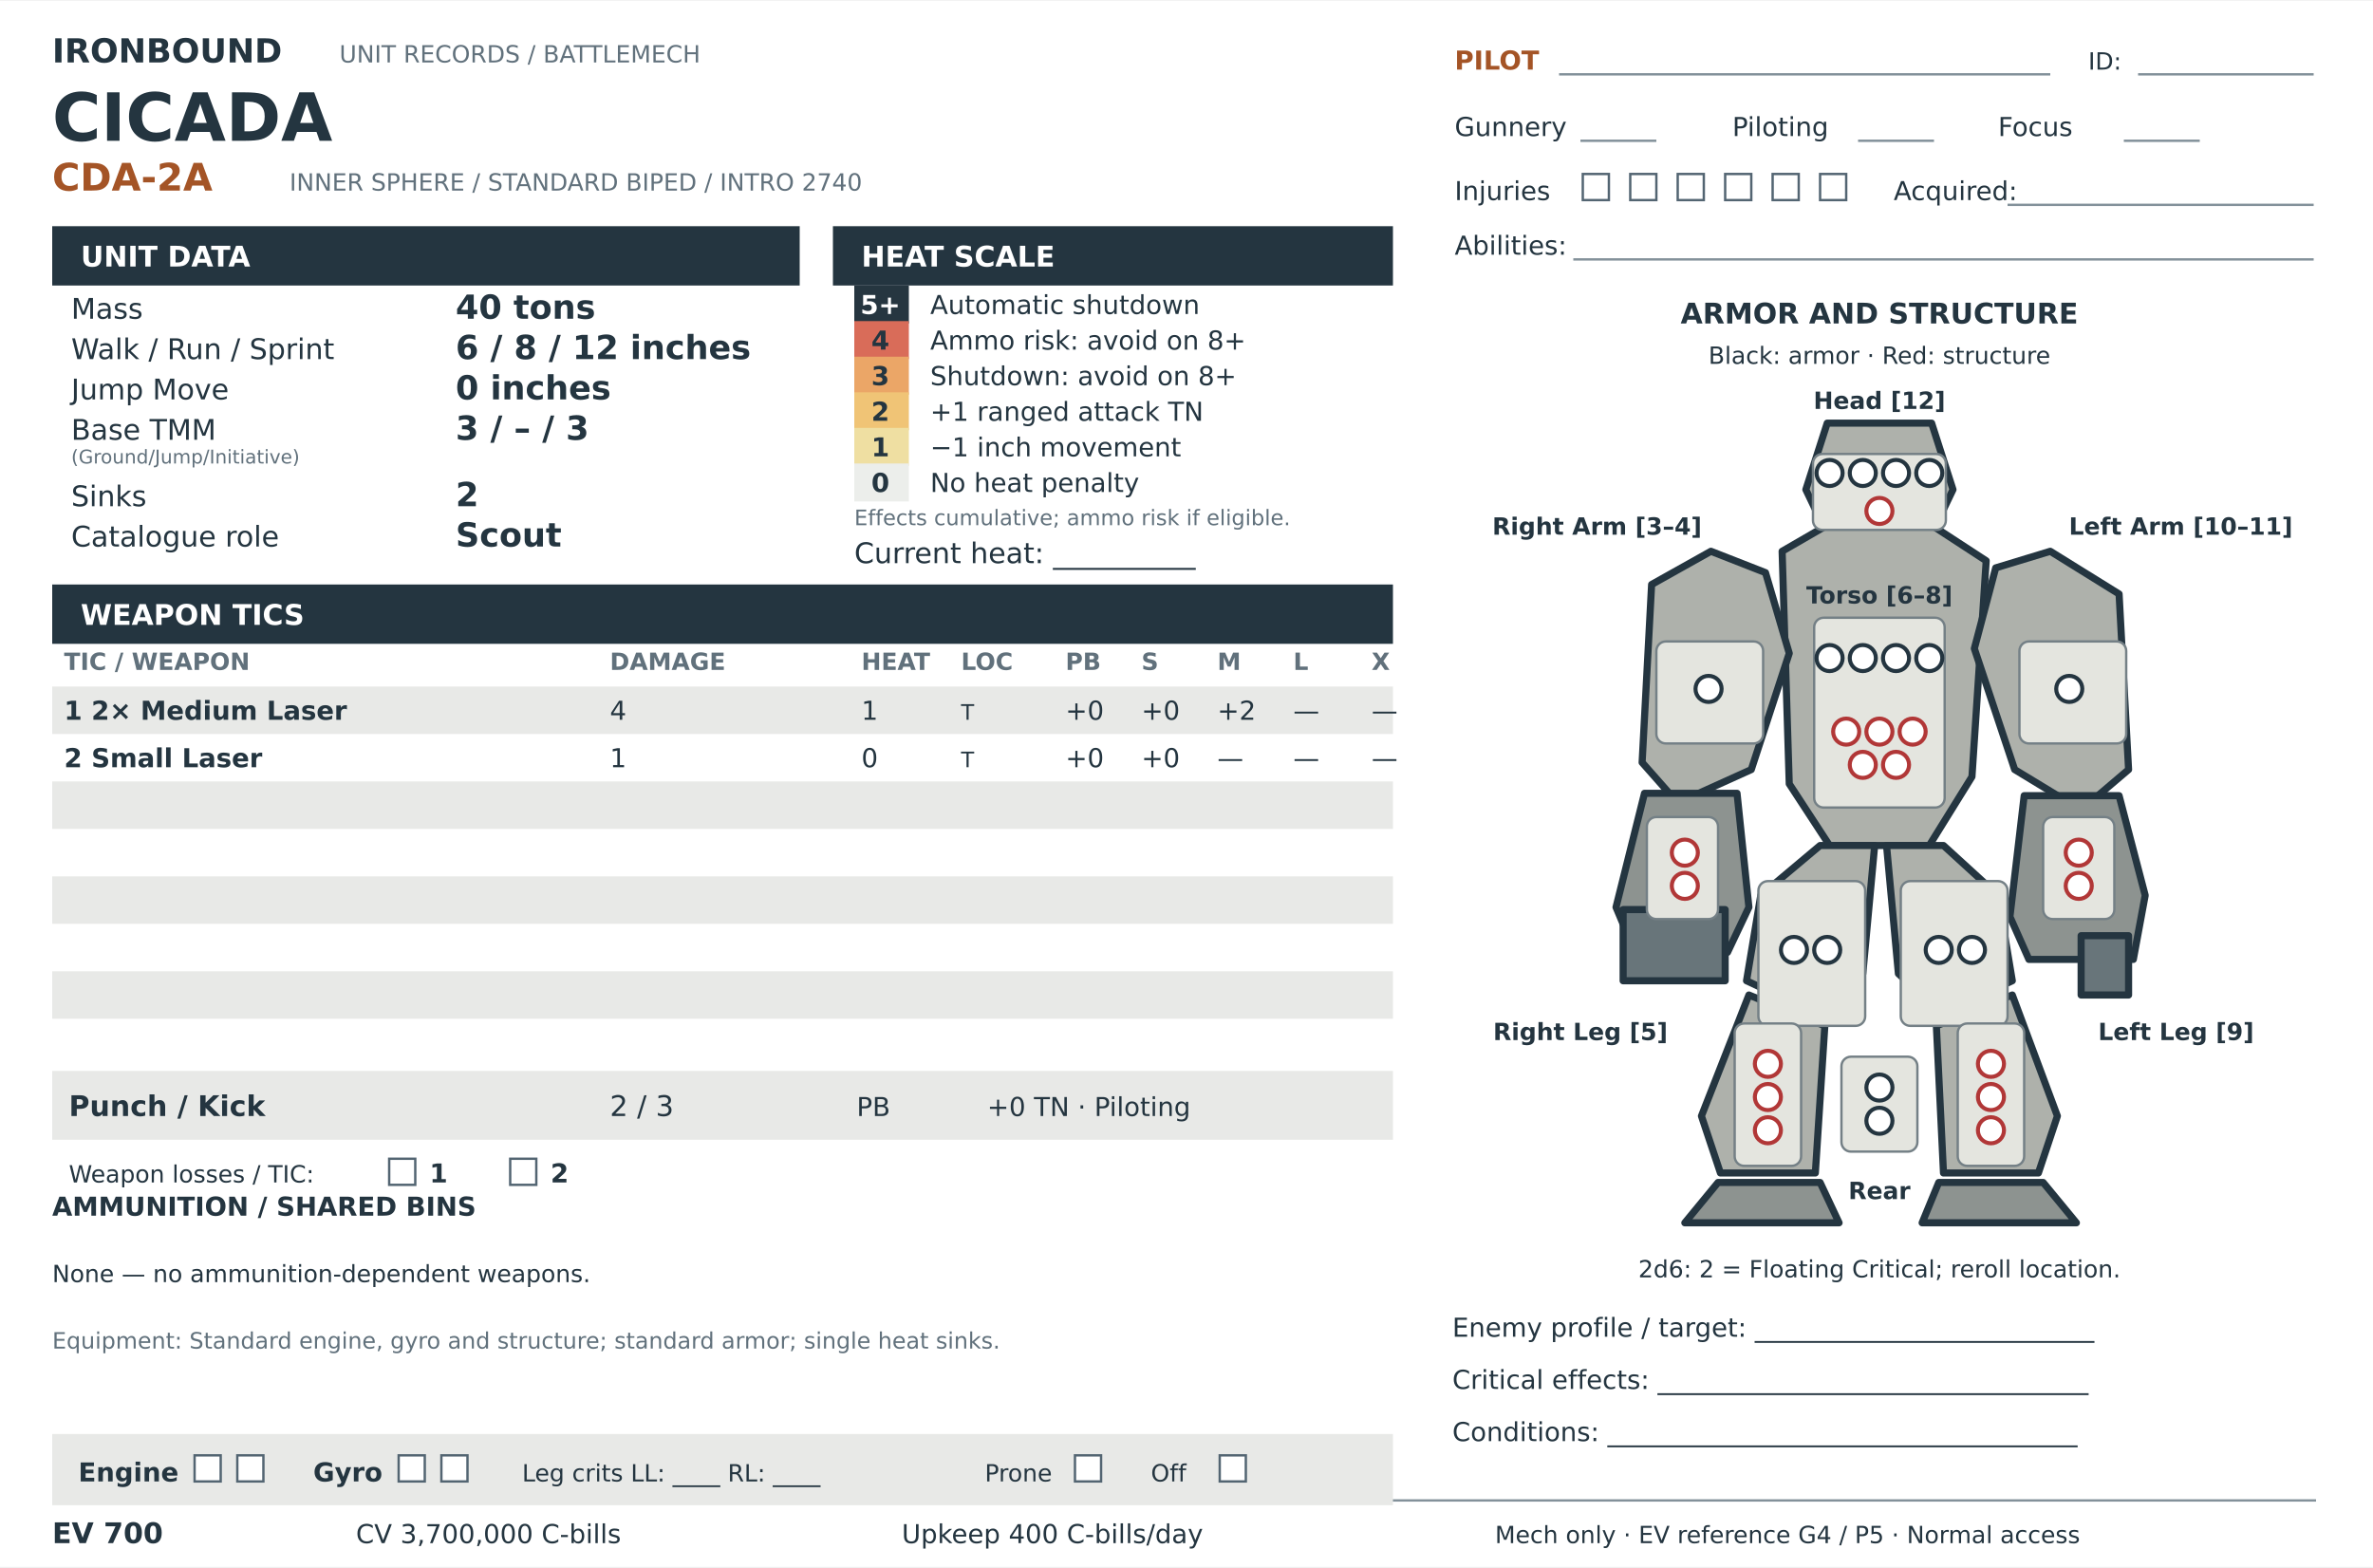
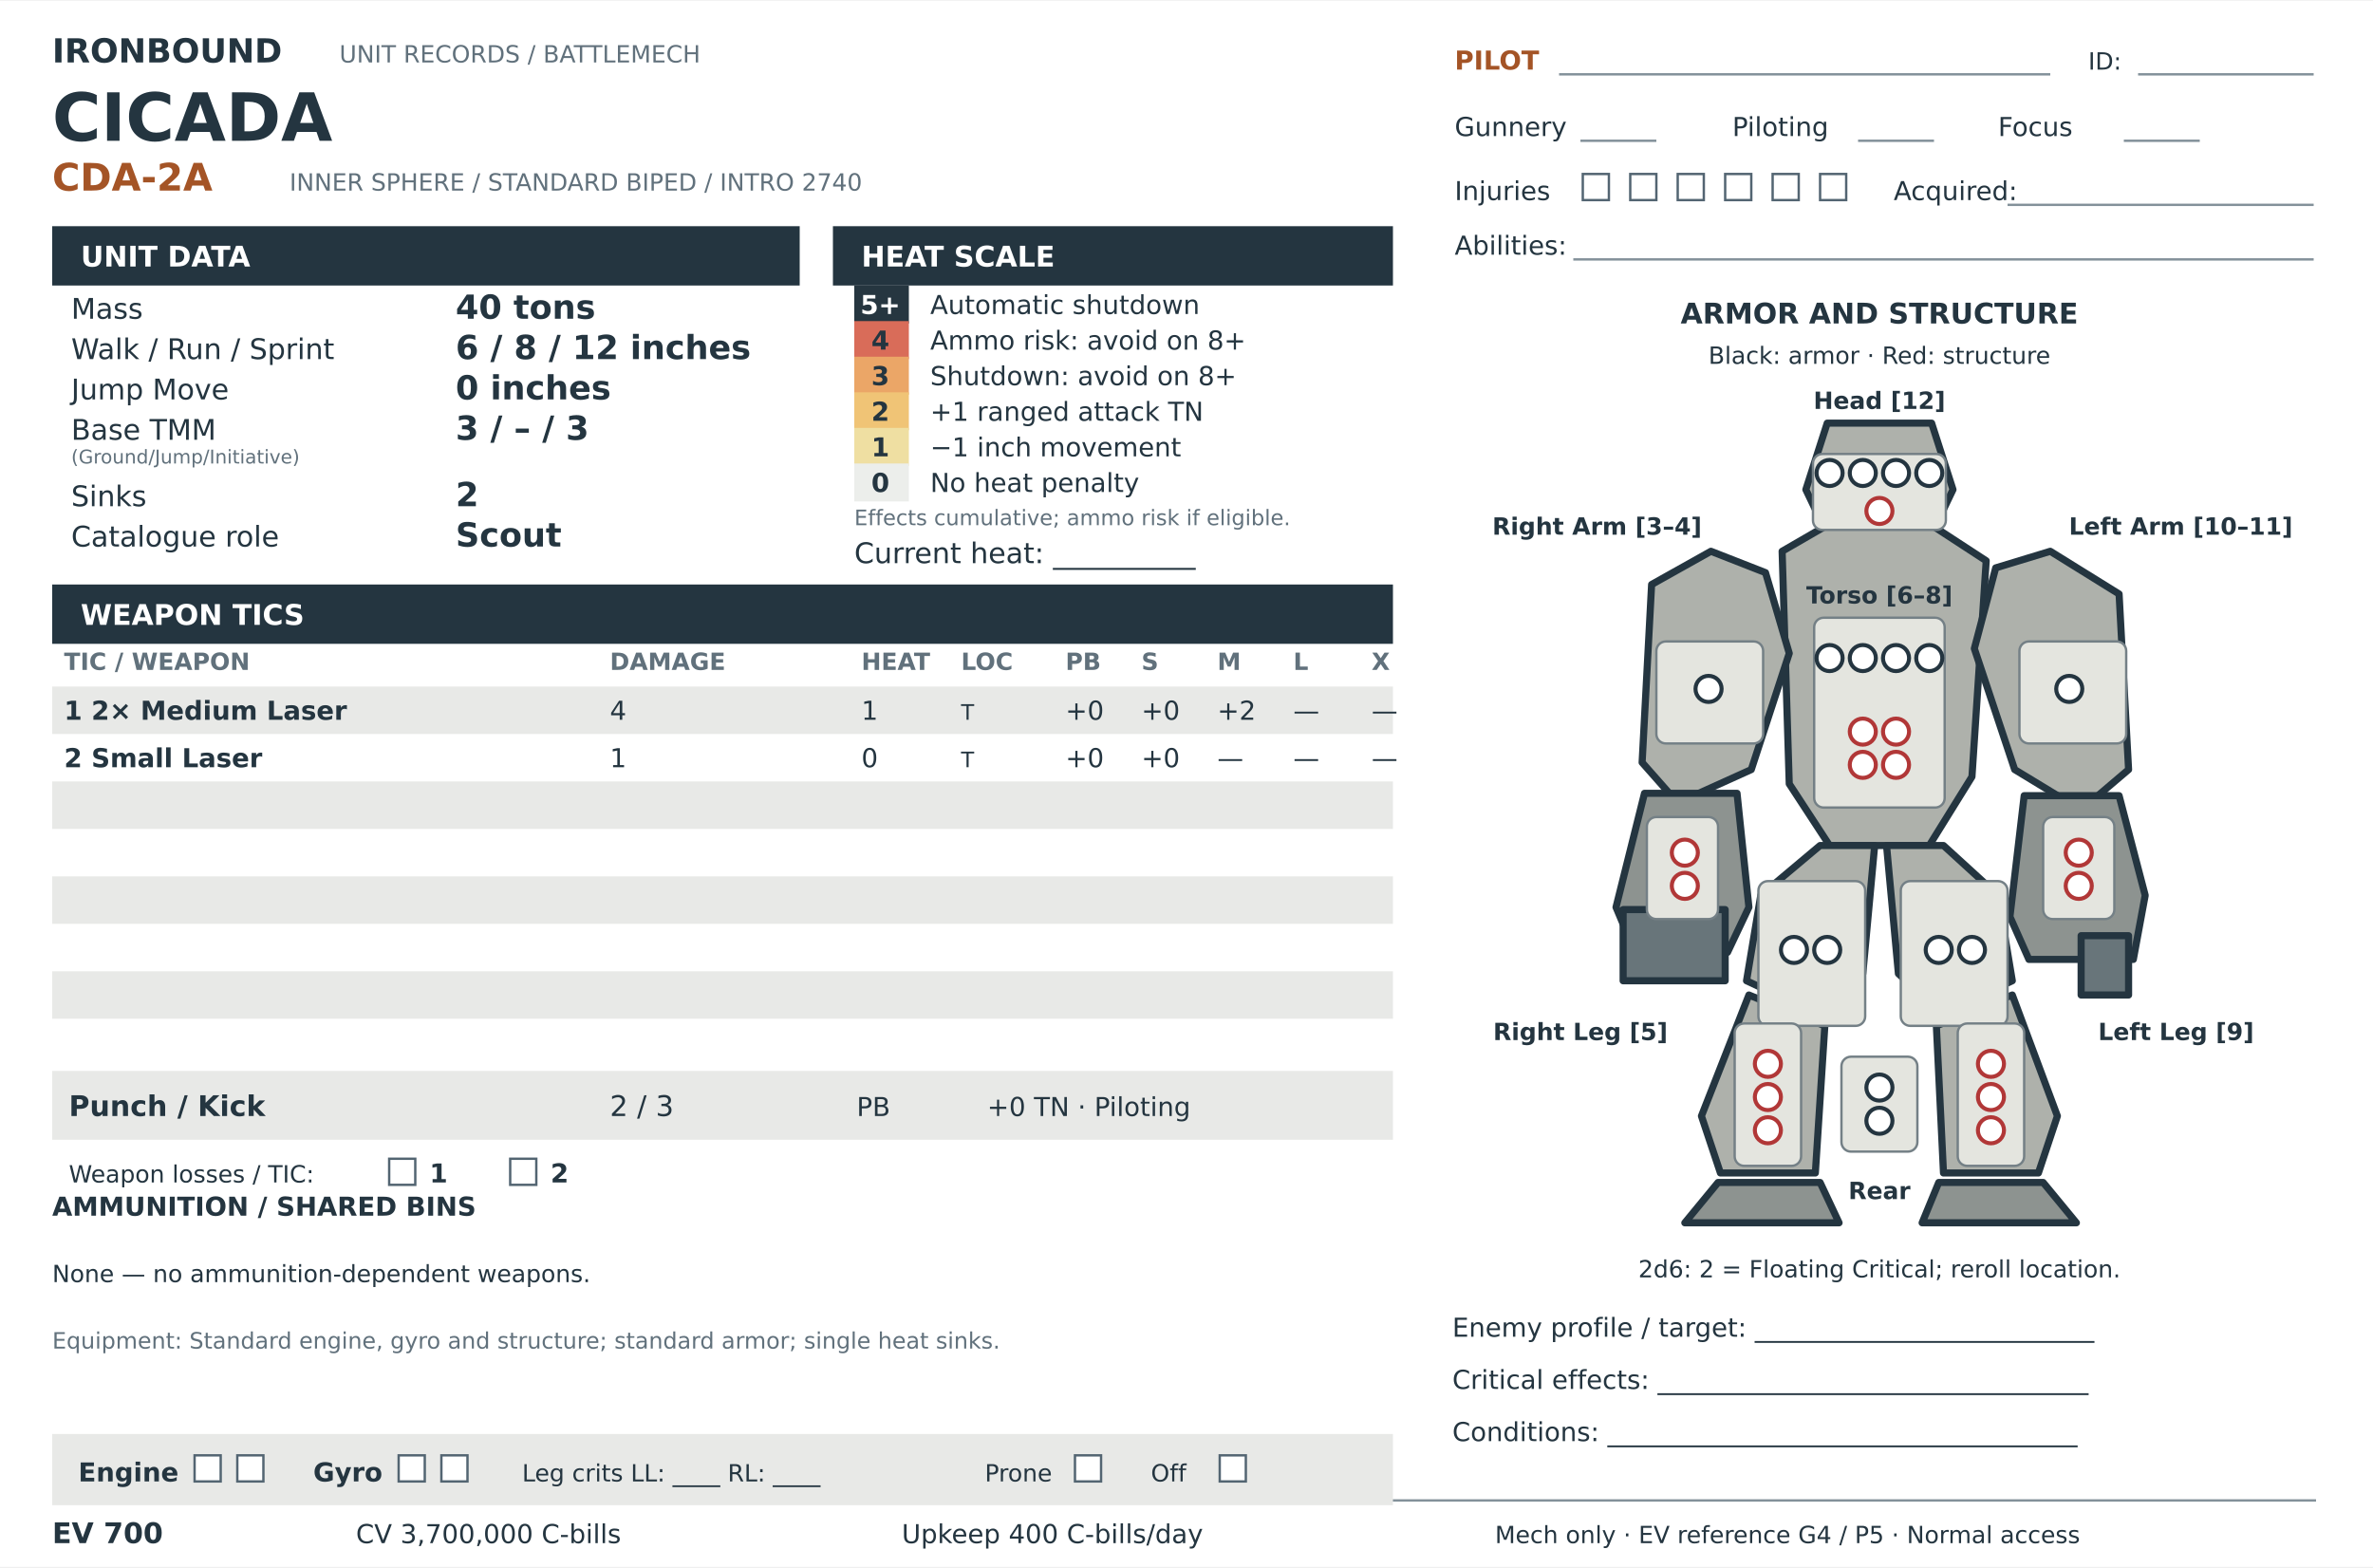
<svg xmlns="http://www.w3.org/2000/svg" width="277mm" height="183mm" viewBox="0 0 1000 660" role="img" aria-labelledby="title desc">
  <g font-family="Arial, Helvetica, sans-serif">
    <rect x="0" y="0" width="1000" height="660" rx="0" fill="#fff" stroke="none" />
    <text x="22" y="26" font-family="DejaVu Sans, Arial, sans-serif" font-size="14" font-weight="bold" fill="#243540" text-anchor="start">IRONBOUND</text>
    <text x="143" y="26" font-family="DejaVu Sans, Arial, sans-serif" font-size="10" fill="#61717c" text-anchor="start">UNIT RECORDS / BATTLEMECH</text>
    <text x="22" y="59" font-family="DejaVu Sans, Arial, sans-serif" font-size="28" font-weight="bold" fill="#243540" text-anchor="start">CICADA</text>
    <text x="22" y="80" font-family="DejaVu Sans, Arial, sans-serif" font-size="16" font-weight="bold" fill="#a45426" text-anchor="start">CDA-2A</text>
    <text x="122" y="80" font-family="DejaVu Sans, Arial, sans-serif" font-size="10" fill="#61717c" text-anchor="start">INNER SPHERE / STANDARD BIPED / INTRO 2740</text>
    <text x="613" y="29" font-family="DejaVu Sans, Arial, sans-serif" font-size="11" font-weight="bold" fill="#a45426" text-anchor="start">PILOT</text>
    <path d="M657 31H864" fill="none" stroke="#83919a" />
    <text x="880" y="29" font-family="DejaVu Sans, Arial, sans-serif" font-size="10" fill="#243540" text-anchor="start">ID:</text>
    <path d="M901 31H975" fill="none" stroke="#83919a" />
    <text x="613" y="57" font-family="DejaVu Sans, Arial, sans-serif" font-size="11" fill="#243540" text-anchor="start">Gunnery</text>
    <path d="M666 59H698" fill="none" stroke="#83919a" />
    <text x="730" y="57" font-family="DejaVu Sans, Arial, sans-serif" font-size="11" fill="#243540" text-anchor="start">Piloting</text>
    <path d="M783 59H815" fill="none" stroke="#83919a" />
    <text x="842" y="57" font-family="DejaVu Sans, Arial, sans-serif" font-size="11" fill="#243540" text-anchor="start">Focus</text>
    <path d="M895 59H927" fill="none" stroke="#83919a" />
    <text x="613" y="84" font-family="DejaVu Sans, Arial, sans-serif" font-size="11" fill="#243540" text-anchor="start">Injuries</text>
    <rect x="667" y="73" width="11" height="11" rx="0" fill="#fff" stroke="#536572" />
    <rect x="687" y="73" width="11" height="11" rx="0" fill="#fff" stroke="#536572" />
    <rect x="707" y="73" width="11" height="11" rx="0" fill="#fff" stroke="#536572" />
    <rect x="727" y="73" width="11" height="11" rx="0" fill="#fff" stroke="#536572" />
    <rect x="747" y="73" width="11" height="11" rx="0" fill="#fff" stroke="#536572" />
    <rect x="767" y="73" width="11" height="11" rx="0" fill="#fff" stroke="#536572" />
    <text x="798" y="84" font-family="DejaVu Sans, Arial, sans-serif" font-size="11" fill="#243540" text-anchor="start">Acquired:</text>
    <path d="M846 86H975" fill="none" stroke="#83919a" />
    <text x="613" y="107" font-family="DejaVu Sans, Arial, sans-serif" font-size="11" fill="#243540" text-anchor="start">Abilities:</text>
    <path d="M663 109H975" fill="none" stroke="#83919a" />
    <rect x="22" y="95" width="315" height="25" rx="0" fill="#243540" stroke="none" />
    <text x="34" y="112" font-family="DejaVu Sans, Arial, sans-serif" font-size="12" font-weight="bold" fill="#fff" text-anchor="start">UNIT DATA</text>
    <rect x="351" y="95" width="236" height="25" rx="0" fill="#243540" stroke="none" />
    <text x="363" y="112" font-family="DejaVu Sans, Arial, sans-serif" font-size="12" font-weight="bold" fill="#fff" text-anchor="start">HEAT SCALE</text>
    <text x="30" y="134" font-family="DejaVu Sans, Arial, sans-serif" font-size="12" fill="#243540" text-anchor="start">Mass</text>
    <text x="192" y="134" font-family="DejaVu Sans, Arial, sans-serif" font-size="14" font-weight="bold" fill="#243540" text-anchor="start">40 tons</text>
    <text x="30" y="151" font-family="DejaVu Sans, Arial, sans-serif" font-size="12" fill="#243540" text-anchor="start">Walk / Run / Sprint</text>
    <text x="192" y="151" font-family="DejaVu Sans, Arial, sans-serif" font-size="14" font-weight="bold" fill="#243540" text-anchor="start">6 / 8 / 12 inches</text>
    <text x="30" y="168" font-family="DejaVu Sans, Arial, sans-serif" font-size="12" fill="#243540" text-anchor="start">Jump Move</text>
    <text x="192" y="168" font-family="DejaVu Sans, Arial, sans-serif" font-size="14" font-weight="bold" fill="#243540" text-anchor="start">0 inches</text>
    <text x="30" y="185" font-family="DejaVu Sans, Arial, sans-serif" font-size="12" fill="#243540" text-anchor="start">Base TMM</text>
    <text x="30" y="195" font-family="DejaVu Sans, Arial, sans-serif" font-size="8" fill="#61717c" text-anchor="start">(Ground/Jump/Initiative)</text>
    <text x="192" y="185" font-family="DejaVu Sans, Arial, sans-serif" font-size="14" font-weight="bold" fill="#243540" text-anchor="start">3 / – / 3</text>
    <text x="30" y="213" font-family="DejaVu Sans, Arial, sans-serif" font-size="12" fill="#243540" text-anchor="start">Sinks</text>
    <text x="192" y="213" font-family="DejaVu Sans, Arial, sans-serif" font-size="14" font-weight="bold" fill="#243540" text-anchor="start">2</text>
    <text x="30" y="230" font-family="DejaVu Sans, Arial, sans-serif" font-size="12" fill="#243540" text-anchor="start">Catalogue role</text>
    <text x="192" y="230" font-family="DejaVu Sans, Arial, sans-serif" font-size="14" font-weight="bold" fill="#243540" text-anchor="start">Scout</text>
    <rect x="360" y="120" width="23" height="16" rx="0" fill="#263640" stroke="none" />
    <text x="371" y="132" font-family="DejaVu Sans, Arial, sans-serif" font-size="11" font-weight="bold" fill="#fff" text-anchor="middle">5+</text>
    <text x="392" y="132" font-family="DejaVu Sans, Arial, sans-serif" font-size="11" fill="#243540" text-anchor="start">Automatic shutdown</text>
    <rect x="360" y="135" width="23" height="16" rx="0" fill="#d96c59" stroke="none" />
    <text x="371" y="147" font-family="DejaVu Sans, Arial, sans-serif" font-size="11" font-weight="bold" fill="#243540" text-anchor="middle">4</text>
    <text x="392" y="147" font-family="DejaVu Sans, Arial, sans-serif" font-size="11" fill="#243540" text-anchor="start">Ammo risk: avoid on 8+</text>
    <rect x="360" y="150" width="23" height="16" rx="0" fill="#eba667" stroke="none" />
    <text x="371" y="162" font-family="DejaVu Sans, Arial, sans-serif" font-size="11" font-weight="bold" fill="#243540" text-anchor="middle">3</text>
    <text x="392" y="162" font-family="DejaVu Sans, Arial, sans-serif" font-size="11" fill="#243540" text-anchor="start">Shutdown: avoid on 8+</text>
    <rect x="360" y="165" width="23" height="16" rx="0" fill="#f0c476" stroke="none" />
    <text x="371" y="177" font-family="DejaVu Sans, Arial, sans-serif" font-size="11" font-weight="bold" fill="#243540" text-anchor="middle">2</text>
    <text x="392" y="177" font-family="DejaVu Sans, Arial, sans-serif" font-size="11" fill="#243540" text-anchor="start">+1 ranged attack TN</text>
    <rect x="360" y="180" width="23" height="16" rx="0" fill="#efdfa2" stroke="none" />
    <text x="371" y="192" font-family="DejaVu Sans, Arial, sans-serif" font-size="11" font-weight="bold" fill="#243540" text-anchor="middle">1</text>
    <text x="392" y="192" font-family="DejaVu Sans, Arial, sans-serif" font-size="11" fill="#243540" text-anchor="start">−1 inch movement</text>
    <rect x="360" y="195" width="23" height="16" rx="0" fill="#eceeeb" stroke="none" />
    <text x="371" y="207" font-family="DejaVu Sans, Arial, sans-serif" font-size="11" font-weight="bold" fill="#243540" text-anchor="middle">0</text>
    <text x="392" y="207" font-family="DejaVu Sans, Arial, sans-serif" font-size="11" fill="#243540" text-anchor="start">No heat penalty</text>
    <text x="360" y="221" font-family="DejaVu Sans, Arial, sans-serif" font-size="9" fill="#61717c" text-anchor="start">Effects cumulative; ammo risk if eligible.</text>
    <text x="360" y="237" font-family="DejaVu Sans, Arial, sans-serif" font-size="12" fill="#243540" text-anchor="start">Current heat: __________</text>
    <rect x="22" y="246" width="565" height="25" rx="0" fill="#243540" stroke="none" />
    <text x="34" y="263" font-family="DejaVu Sans, Arial, sans-serif" font-size="12" font-weight="bold" fill="#fff" text-anchor="start">WEAPON TICS</text>
    <text x="27" y="282" font-family="DejaVu Sans, Arial, sans-serif" font-size="10" font-weight="bold" fill="#61717c" text-anchor="start">TIC / WEAPON</text>
    <text x="257" y="282" font-family="DejaVu Sans, Arial, sans-serif" font-size="10" font-weight="bold" fill="#61717c" text-anchor="start">DAMAGE</text>
    <text x="363" y="282" font-family="DejaVu Sans, Arial, sans-serif" font-size="10" font-weight="bold" fill="#61717c" text-anchor="start">HEAT</text>
    <text x="405" y="282" font-family="DejaVu Sans, Arial, sans-serif" font-size="10" font-weight="bold" fill="#61717c" text-anchor="start">LOC</text>
    <text x="449" y="282" font-family="DejaVu Sans, Arial, sans-serif" font-size="10" font-weight="bold" fill="#61717c" text-anchor="start">PB</text>
    <text x="481" y="282" font-family="DejaVu Sans, Arial, sans-serif" font-size="10" font-weight="bold" fill="#61717c" text-anchor="start">S</text>
    <text x="513" y="282" font-family="DejaVu Sans, Arial, sans-serif" font-size="10" font-weight="bold" fill="#61717c" text-anchor="start">M</text>
    <text x="545" y="282" font-family="DejaVu Sans, Arial, sans-serif" font-size="10" font-weight="bold" fill="#61717c" text-anchor="start">L</text>
    <text x="578" y="282" font-family="DejaVu Sans, Arial, sans-serif" font-size="10" font-weight="bold" fill="#61717c" text-anchor="start">X</text>
    <rect x="22" y="289" width="565" height="20" rx="0" fill="#e8e9e7" stroke="none" />
    <text x="27" y="303" font-family="DejaVu Sans, Arial, sans-serif" font-size="11" font-weight="bold" fill="#243540" text-anchor="start">1  2× Medium Laser</text>
    <text x="257" y="303" font-family="DejaVu Sans, Arial, sans-serif" font-size="11" fill="#243540" text-anchor="start">4</text>
    <text x="363" y="303" font-family="DejaVu Sans, Arial, sans-serif" font-size="11" fill="#243540" text-anchor="start">1</text>
    <text x="405" y="303" font-family="DejaVu Sans, Arial, sans-serif" font-size="9" fill="#243540" text-anchor="start">T</text>
    <text x="449" y="303" font-family="DejaVu Sans, Arial, sans-serif" font-size="11" fill="#243540" text-anchor="start">+0</text>
    <text x="481" y="303" font-family="DejaVu Sans, Arial, sans-serif" font-size="11" fill="#243540" text-anchor="start">+0</text>
    <text x="513" y="303" font-family="DejaVu Sans, Arial, sans-serif" font-size="11" fill="#243540" text-anchor="start">+2</text>
    <text x="545" y="303" font-family="DejaVu Sans, Arial, sans-serif" font-size="11" fill="#243540" text-anchor="start">—</text>
    <text x="578" y="303" font-family="DejaVu Sans, Arial, sans-serif" font-size="11" fill="#243540" text-anchor="start">—</text>
    <text x="27" y="323" font-family="DejaVu Sans, Arial, sans-serif" font-size="11" font-weight="bold" fill="#243540" text-anchor="start">2  Small Laser</text>
    <text x="257" y="323" font-family="DejaVu Sans, Arial, sans-serif" font-size="11" fill="#243540" text-anchor="start">1</text>
    <text x="363" y="323" font-family="DejaVu Sans, Arial, sans-serif" font-size="11" fill="#243540" text-anchor="start">0</text>
    <text x="405" y="323" font-family="DejaVu Sans, Arial, sans-serif" font-size="9" fill="#243540" text-anchor="start">T</text>
    <text x="449" y="323" font-family="DejaVu Sans, Arial, sans-serif" font-size="11" fill="#243540" text-anchor="start">+0</text>
    <text x="481" y="323" font-family="DejaVu Sans, Arial, sans-serif" font-size="11" fill="#243540" text-anchor="start">+0</text>
    <text x="513" y="323" font-family="DejaVu Sans, Arial, sans-serif" font-size="11" fill="#243540" text-anchor="start">—</text>
    <text x="545" y="323" font-family="DejaVu Sans, Arial, sans-serif" font-size="11" fill="#243540" text-anchor="start">—</text>
    <text x="578" y="323" font-family="DejaVu Sans, Arial, sans-serif" font-size="11" fill="#243540" text-anchor="start">—</text>
    <rect x="22" y="329" width="565" height="20" rx="0" fill="#e8e9e7" stroke="none" />
    <text x="27" y="343" font-family="DejaVu Sans, Arial, sans-serif" font-size="11" font-weight="bold" fill="#243540" text-anchor="start" />
    <text x="257" y="343" font-family="DejaVu Sans, Arial, sans-serif" font-size="11" fill="#243540" text-anchor="start" />
    <text x="363" y="343" font-family="DejaVu Sans, Arial, sans-serif" font-size="11" fill="#243540" text-anchor="start" />
    <text x="405" y="343" font-family="DejaVu Sans, Arial, sans-serif" font-size="9" fill="#243540" text-anchor="start" />
    <text x="449" y="343" font-family="DejaVu Sans, Arial, sans-serif" font-size="11" fill="#243540" text-anchor="start" />
    <text x="481" y="343" font-family="DejaVu Sans, Arial, sans-serif" font-size="11" fill="#243540" text-anchor="start" />
    <text x="513" y="343" font-family="DejaVu Sans, Arial, sans-serif" font-size="11" fill="#243540" text-anchor="start" />
    <text x="545" y="343" font-family="DejaVu Sans, Arial, sans-serif" font-size="11" fill="#243540" text-anchor="start" />
    <text x="578" y="343" font-family="DejaVu Sans, Arial, sans-serif" font-size="11" fill="#243540" text-anchor="start" />
    <text x="27" y="363" font-family="DejaVu Sans, Arial, sans-serif" font-size="11" font-weight="bold" fill="#243540" text-anchor="start" />
    <text x="257" y="363" font-family="DejaVu Sans, Arial, sans-serif" font-size="11" fill="#243540" text-anchor="start" />
    <text x="363" y="363" font-family="DejaVu Sans, Arial, sans-serif" font-size="11" fill="#243540" text-anchor="start" />
    <text x="405" y="363" font-family="DejaVu Sans, Arial, sans-serif" font-size="9" fill="#243540" text-anchor="start" />
    <text x="449" y="363" font-family="DejaVu Sans, Arial, sans-serif" font-size="11" fill="#243540" text-anchor="start" />
    <text x="481" y="363" font-family="DejaVu Sans, Arial, sans-serif" font-size="11" fill="#243540" text-anchor="start" />
    <text x="513" y="363" font-family="DejaVu Sans, Arial, sans-serif" font-size="11" fill="#243540" text-anchor="start" />
    <text x="545" y="363" font-family="DejaVu Sans, Arial, sans-serif" font-size="11" fill="#243540" text-anchor="start" />
    <text x="578" y="363" font-family="DejaVu Sans, Arial, sans-serif" font-size="11" fill="#243540" text-anchor="start" />
    <rect x="22" y="369" width="565" height="20" rx="0" fill="#e8e9e7" stroke="none" />
    <text x="27" y="383" font-family="DejaVu Sans, Arial, sans-serif" font-size="11" font-weight="bold" fill="#243540" text-anchor="start" />
    <text x="257" y="383" font-family="DejaVu Sans, Arial, sans-serif" font-size="11" fill="#243540" text-anchor="start" />
    <text x="363" y="383" font-family="DejaVu Sans, Arial, sans-serif" font-size="11" fill="#243540" text-anchor="start" />
    <text x="405" y="383" font-family="DejaVu Sans, Arial, sans-serif" font-size="11" fill="#243540" text-anchor="start" />
    <text x="449" y="383" font-family="DejaVu Sans, Arial, sans-serif" font-size="11" fill="#243540" text-anchor="start" />
    <text x="481" y="383" font-family="DejaVu Sans, Arial, sans-serif" font-size="11" fill="#243540" text-anchor="start" />
    <text x="513" y="383" font-family="DejaVu Sans, Arial, sans-serif" font-size="11" fill="#243540" text-anchor="start" />
    <text x="545" y="383" font-family="DejaVu Sans, Arial, sans-serif" font-size="11" fill="#243540" text-anchor="start" />
    <text x="578" y="383" font-family="DejaVu Sans, Arial, sans-serif" font-size="11" fill="#243540" text-anchor="start" />
    <text x="27" y="403" font-family="DejaVu Sans, Arial, sans-serif" font-size="11" font-weight="bold" fill="#243540" text-anchor="start" />
    <text x="257" y="403" font-family="DejaVu Sans, Arial, sans-serif" font-size="11" fill="#243540" text-anchor="start" />
    <text x="363" y="403" font-family="DejaVu Sans, Arial, sans-serif" font-size="11" fill="#243540" text-anchor="start" />
    <text x="405" y="403" font-family="DejaVu Sans, Arial, sans-serif" font-size="11" fill="#243540" text-anchor="start" />
    <text x="449" y="403" font-family="DejaVu Sans, Arial, sans-serif" font-size="11" fill="#243540" text-anchor="start" />
    <text x="481" y="403" font-family="DejaVu Sans, Arial, sans-serif" font-size="11" fill="#243540" text-anchor="start" />
    <text x="513" y="403" font-family="DejaVu Sans, Arial, sans-serif" font-size="11" fill="#243540" text-anchor="start" />
    <text x="545" y="403" font-family="DejaVu Sans, Arial, sans-serif" font-size="11" fill="#243540" text-anchor="start" />
    <text x="578" y="403" font-family="DejaVu Sans, Arial, sans-serif" font-size="11" fill="#243540" text-anchor="start" />
    <rect x="22" y="409" width="565" height="20" rx="0" fill="#e8e9e7" stroke="none" />
    <text x="27" y="423" font-family="DejaVu Sans, Arial, sans-serif" font-size="11" font-weight="bold" fill="#243540" text-anchor="start" />
    <text x="257" y="423" font-family="DejaVu Sans, Arial, sans-serif" font-size="11" fill="#243540" text-anchor="start" />
    <text x="363" y="423" font-family="DejaVu Sans, Arial, sans-serif" font-size="11" fill="#243540" text-anchor="start" />
    <text x="405" y="423" font-family="DejaVu Sans, Arial, sans-serif" font-size="11" fill="#243540" text-anchor="start" />
    <text x="449" y="423" font-family="DejaVu Sans, Arial, sans-serif" font-size="11" fill="#243540" text-anchor="start" />
    <text x="481" y="423" font-family="DejaVu Sans, Arial, sans-serif" font-size="11" fill="#243540" text-anchor="start" />
    <text x="513" y="423" font-family="DejaVu Sans, Arial, sans-serif" font-size="11" fill="#243540" text-anchor="start" />
    <text x="545" y="423" font-family="DejaVu Sans, Arial, sans-serif" font-size="11" fill="#243540" text-anchor="start" />
    <text x="578" y="423" font-family="DejaVu Sans, Arial, sans-serif" font-size="11" fill="#243540" text-anchor="start" />
    <text x="27" y="443" font-family="DejaVu Sans, Arial, sans-serif" font-size="11" font-weight="bold" fill="#243540" text-anchor="start" />
    <text x="257" y="443" font-family="DejaVu Sans, Arial, sans-serif" font-size="11" fill="#243540" text-anchor="start" />
    <text x="363" y="443" font-family="DejaVu Sans, Arial, sans-serif" font-size="11" fill="#243540" text-anchor="start" />
    <text x="405" y="443" font-family="DejaVu Sans, Arial, sans-serif" font-size="11" fill="#243540" text-anchor="start" />
    <text x="449" y="443" font-family="DejaVu Sans, Arial, sans-serif" font-size="11" fill="#243540" text-anchor="start" />
    <text x="481" y="443" font-family="DejaVu Sans, Arial, sans-serif" font-size="11" fill="#243540" text-anchor="start" />
    <text x="513" y="443" font-family="DejaVu Sans, Arial, sans-serif" font-size="11" fill="#243540" text-anchor="start" />
    <text x="545" y="443" font-family="DejaVu Sans, Arial, sans-serif" font-size="11" fill="#243540" text-anchor="start" />
    <text x="578" y="443" font-family="DejaVu Sans, Arial, sans-serif" font-size="11" fill="#243540" text-anchor="start" />
    <rect x="22" y="451" width="565" height="29" rx="0" fill="#e8e9e7" stroke="none" />
    <text x="29" y="470" font-family="DejaVu Sans, Arial, sans-serif" font-size="12" font-weight="bold" fill="#243540" text-anchor="start">Punch / Kick</text>
    <text x="257" y="470" font-family="DejaVu Sans, Arial, sans-serif" font-size="12" fill="#243540" text-anchor="start">2 / 3</text>
    <text x="361" y="470" font-family="DejaVu Sans, Arial, sans-serif" font-size="11" fill="#243540" text-anchor="start">PB</text>
    <text x="416" y="470" font-family="DejaVu Sans, Arial, sans-serif" font-size="11" fill="#243540" text-anchor="start">+0 TN · Piloting</text>
    <g transform="translate(612 120)">
      <text x="180" y="16" font-family="DejaVu Sans, Arial, sans-serif" font-size="12" font-weight="bold" fill="#243540" text-anchor="middle">ARMOR AND STRUCTURE</text>
      <text x="180" y="33" font-family="DejaVu Sans, Arial, sans-serif" font-size="10" fill="#243540" text-anchor="middle">Black: armor · Red: structure</text>
      <path d="M158 58H202L211 86L200 109H160L149 86Z" fill="#aeb1ab" stroke="#243540" stroke-width="3" stroke-linejoin="round" />
      <path d="M139 112L158 101H202L225 116L219 207L201 236H159L142 210Z" fill="#aeb1ab" stroke="#243540" stroke-width="3" stroke-linejoin="round" />
      <path d="M132 121L109 112L84 126L80 201L95 218L126 204L142 155Z" fill="#aeb1ab" stroke="#243540" stroke-width="3" stroke-linejoin="round" />
      <path d="M229 119L252 112L281 130L285 204L265 221L237 204L220 153Z" fill="#aeb1ab" stroke="#243540" stroke-width="3" stroke-linejoin="round" />
      <path d="M81 214H120L125 262L116 281H77L69 262Z" fill="#8d9390" stroke="#243540" stroke-width="3" stroke-linejoin="round" />
      <path d="M241 215H281L292 257L287 284H243L235 266Z" fill="#8d9390" stroke="#243540" stroke-width="3" stroke-linejoin="round" />
      <path d="M72 263H115V293H72Z" fill="#68757a" stroke="#243540" stroke-width="3" stroke-linejoin="round" />
      <path d="M265 274H285V299H265Z" fill="#68757a" stroke="#243540" stroke-width="3" stroke-linejoin="round" />
      <path d="M155 236H178L173 290L154 307L124 293L130 257Z" fill="#aeb1ab" stroke="#243540" stroke-width="3" stroke-linejoin="round" />
      <path d="M183 236H207L230 257L236 293L206 307L188 290Z" fill="#aeb1ab" stroke="#243540" stroke-width="3" stroke-linejoin="round" />
      <path d="M125 299L157 312L153 374H113L105 350Z" fill="#aeb1ab" stroke="#243540" stroke-width="3" stroke-linejoin="round" />
      <path d="M204 312L236 299L255 350L247 374H207Z" fill="#aeb1ab" stroke="#243540" stroke-width="3" stroke-linejoin="round" />
      <path d="M112 378H155L163 395H98Z" fill="#8d9390" stroke="#243540" stroke-width="3" stroke-linejoin="round" />
      <path d="M205 378H249L263 395H198Z" fill="#8d9390" stroke="#243540" stroke-width="3" stroke-linejoin="round" />
      <rect x="152" y="71" width="56" height="32" rx="4" fill="#e4e5df" stroke="#748086" />
      <rect x="152.5" y="140" width="55" height="80" rx="4" fill="#e4e5df" stroke="#748086" />
      <rect x="86" y="150" width="45" height="43" rx="4" fill="#e4e5df" stroke="#748086" />
      <rect x="239" y="150" width="45" height="43" rx="4" fill="#e4e5df" stroke="#748086" />
      <rect x="82" y="224" width="30" height="43" rx="4" fill="#e4e5df" stroke="#748086" />
      <rect x="249" y="224" width="30" height="43" rx="4" fill="#e4e5df" stroke="#748086" />
      <rect x="129" y="251" width="45" height="61" rx="4" fill="#e4e5df" stroke="#748086" />
      <rect x="189" y="251" width="45" height="61" rx="4" fill="#e4e5df" stroke="#748086" />
      <rect x="119" y="311" width="28" height="60" rx="4" fill="#e4e5df" stroke="#748086" />
      <rect x="213" y="311" width="28" height="60" rx="4" fill="#e4e5df" stroke="#748086" />
      <rect x="164" y="325" width="32" height="40" rx="4" fill="#e4e5df" stroke="#748086" />
      <text x="180" y="52" font-family="DejaVu Sans, Arial, sans-serif" font-size="10" font-weight="bold" fill="#243540" text-anchor="middle">Head [12]</text>
      <text x="180" y="134" font-family="DejaVu Sans, Arial, sans-serif" font-size="10" font-weight="bold" fill="#243540" text-anchor="middle">Torso [6–8]</text>
      <text x="61" y="105" font-family="DejaVu Sans, Arial, sans-serif" font-size="10" font-weight="bold" fill="#243540" text-anchor="middle">Right Arm [3–4]</text>
      <text x="307" y="105" font-family="DejaVu Sans, Arial, sans-serif" font-size="10" font-weight="bold" fill="#243540" text-anchor="middle">Left Arm [10–11]</text>
      <text x="54" y="318" font-family="DejaVu Sans, Arial, sans-serif" font-size="10" font-weight="bold" fill="#243540" text-anchor="middle">Right Leg [5]</text>
      <text x="305" y="318" font-family="DejaVu Sans, Arial, sans-serif" font-size="10" font-weight="bold" fill="#243540" text-anchor="middle">Left Leg [9]</text>
      <text x="180" y="385" font-family="DejaVu Sans, Arial, sans-serif" font-size="10" font-weight="bold" fill="#243540" text-anchor="middle">Rear</text>
      <text x="180" y="418" font-family="DejaVu Sans, Arial, sans-serif" font-size="10" fill="#243540" text-anchor="middle">2d6: 2 = Floating Critical; reroll location.</text>
      <text x="0" y="443" font-family="DejaVu Sans, Arial, sans-serif" font-size="11" fill="#243540" text-anchor="start">Enemy profile / target: __________________________</text>
      <text x="0" y="465" font-family="DejaVu Sans, Arial, sans-serif" font-size="11" fill="#243540" text-anchor="start">Critical effects: _________________________________</text>
      <text x="0" y="487" font-family="DejaVu Sans, Arial, sans-serif" font-size="11" fill="#243540" text-anchor="start">Conditions: ____________________________________</text>
      <circle cx="159" cy="79" r="5.5" fill="#fff" stroke="#243540" stroke-width="1.7" />
      <circle cx="173" cy="79" r="5.5" fill="#fff" stroke="#243540" stroke-width="1.7" />
      <circle cx="187" cy="79" r="5.5" fill="#fff" stroke="#243540" stroke-width="1.7" />
      <circle cx="201" cy="79" r="5.5" fill="#fff" stroke="#243540" stroke-width="1.7" />
      <circle cx="180" cy="95" r="5.5" fill="#fff" stroke="#b13737" stroke-width="1.7" />
      <circle cx="159" cy="157" r="5.5" fill="#fff" stroke="#243540" stroke-width="1.7" />
      <circle cx="173" cy="157" r="5.5" fill="#fff" stroke="#243540" stroke-width="1.7" />
      <circle cx="187" cy="157" r="5.5" fill="#fff" stroke="#243540" stroke-width="1.7" />
      <circle cx="201" cy="157" r="5.5" fill="#fff" stroke="#243540" stroke-width="1.7" />
-       <circle cx="166" cy="188" r="5.5" fill="#fff" stroke="#b13737" stroke-width="1.7" />
-       <circle cx="180" cy="188" r="5.5" fill="#fff" stroke="#b13737" stroke-width="1.7" />
-       <circle cx="194" cy="188" r="5.5" fill="#fff" stroke="#b13737" stroke-width="1.7" />
+       <circle cx="173" cy="188" r="5.5" fill="#fff" stroke="#b13737" stroke-width="1.7" />
+       <circle cx="187" cy="188" r="5.5" fill="#fff" stroke="#b13737" stroke-width="1.7" />
      <circle cx="173" cy="202" r="5.5" fill="#fff" stroke="#b13737" stroke-width="1.7" />
      <circle cx="187" cy="202" r="5.5" fill="#fff" stroke="#b13737" stroke-width="1.7" />
      <circle cx="108" cy="170" r="5.5" fill="#fff" stroke="#243540" stroke-width="1.7" />
      <circle cx="260" cy="170" r="5.5" fill="#fff" stroke="#243540" stroke-width="1.7" />
      <circle cx="98" cy="239" r="5.5" fill="#fff" stroke="#b13737" stroke-width="1.7" />
      <circle cx="98" cy="253" r="5.5" fill="#fff" stroke="#b13737" stroke-width="1.7" />
      <circle cx="264" cy="239" r="5.5" fill="#fff" stroke="#b13737" stroke-width="1.7" />
      <circle cx="264" cy="253" r="5.5" fill="#fff" stroke="#b13737" stroke-width="1.7" />
      <circle cx="144" cy="280" r="5.5" fill="#fff" stroke="#243540" stroke-width="1.7" />
      <circle cx="158" cy="280" r="5.5" fill="#fff" stroke="#243540" stroke-width="1.7" />
      <circle cx="205" cy="280" r="5.5" fill="#fff" stroke="#243540" stroke-width="1.7" />
      <circle cx="219" cy="280" r="5.5" fill="#fff" stroke="#243540" stroke-width="1.7" />
      <circle cx="133" cy="328" r="5.5" fill="#fff" stroke="#b13737" stroke-width="1.7" />
      <circle cx="133" cy="342" r="5.5" fill="#fff" stroke="#b13737" stroke-width="1.7" />
      <circle cx="133" cy="356" r="5.5" fill="#fff" stroke="#b13737" stroke-width="1.7" />
      <circle cx="227" cy="328" r="5.5" fill="#fff" stroke="#b13737" stroke-width="1.7" />
      <circle cx="227" cy="342" r="5.5" fill="#fff" stroke="#b13737" stroke-width="1.7" />
      <circle cx="227" cy="356" r="5.5" fill="#fff" stroke="#b13737" stroke-width="1.7" />
      <circle cx="180" cy="338" r="5.5" fill="#fff" stroke="#243540" stroke-width="1.7" />
      <circle cx="180" cy="352" r="5.5" fill="#fff" stroke="#243540" stroke-width="1.7" />
    </g>
    <path d="M22 632H976" fill="none" stroke="#83919a" />
    <text x="22" y="650" font-family="DejaVu Sans, Arial, sans-serif" font-size="12" font-weight="bold" fill="#243540" text-anchor="start">EV 700</text>
    <text x="150" y="650" font-family="DejaVu Sans, Arial, sans-serif" font-size="11" fill="#243540" text-anchor="start">CV 3,700,000 C-bills</text>
    <text x="380" y="650" font-family="DejaVu Sans, Arial, sans-serif" font-size="11" fill="#243540" text-anchor="start">Upkeep 400 C-bills/day</text>
    <text x="630" y="650" font-family="DejaVu Sans, Arial, sans-serif" font-size="10" fill="#243540" text-anchor="start">Mech only · EV reference G4 / P5 · Normal access</text>
    <text x="29" y="498" font-family="DejaVu Sans, Arial, sans-serif" font-size="10" fill="#243540" text-anchor="start">Weapon losses / TIC:</text>
    <rect x="164" y="488" width="11" height="11" fill="#fff" stroke="#536572" />
    <text x="181" y="498" font-family="DejaVu Sans, Arial, sans-serif" font-size="11" fill="#243540" text-anchor="start" font-weight="bold">1</text>
    <rect x="215" y="488" width="11" height="11" fill="#fff" stroke="#536572" />
    <text x="232" y="498" font-family="DejaVu Sans, Arial, sans-serif" font-size="11" fill="#243540" text-anchor="start" font-weight="bold">2</text>
    <text x="22" y="512" font-family="DejaVu Sans, Arial, sans-serif" font-size="11" fill="#243540" text-anchor="start" font-weight="bold">AMMUNITION / SHARED BINS</text>
    <text x="22" y="540" font-family="DejaVu Sans, Arial, sans-serif" font-size="10" fill="#243540" text-anchor="start">None — no ammunition-dependent weapons.</text>
    <text x="22" y="568" font-family="DejaVu Sans, Arial, sans-serif" font-size="9.5" fill="#61717c" text-anchor="start">Equipment: Standard engine, gyro and structure; standard armor; single heat sinks.</text>
    <rect x="22" y="604" width="565" height="30" fill="#e8e9e7" stroke="none" />
    <text x="33" y="624" font-family="DejaVu Sans, Arial, sans-serif" font-size="11" fill="#243540" text-anchor="start" font-weight="bold">Engine</text>
    <rect x="82" y="613" width="11" height="11" fill="#fff" stroke="#536572" />
    <rect x="100" y="613" width="11" height="11" fill="#fff" stroke="#536572" />
    <text x="132" y="624" font-family="DejaVu Sans, Arial, sans-serif" font-size="11" fill="#243540" text-anchor="start" font-weight="bold">Gyro</text>
    <rect x="168" y="613" width="11" height="11" fill="#fff" stroke="#536572" />
    <rect x="186" y="613" width="11" height="11" fill="#fff" stroke="#536572" />
    <text x="220" y="624" font-family="DejaVu Sans, Arial, sans-serif" font-size="10" fill="#243540" text-anchor="start">Leg crits LL: ____  RL: ____</text>
    <text x="415" y="624" font-family="DejaVu Sans, Arial, sans-serif" font-size="10" fill="#243540" text-anchor="start">Prone</text>
    <rect x="453" y="613" width="11" height="11" fill="#fff" stroke="#536572" />
    <text x="485" y="624" font-family="DejaVu Sans, Arial, sans-serif" font-size="10" fill="#243540" text-anchor="start">Off</text>
    <rect x="514" y="613" width="11" height="11" fill="#fff" stroke="#536572" />
  </g>
</svg>
